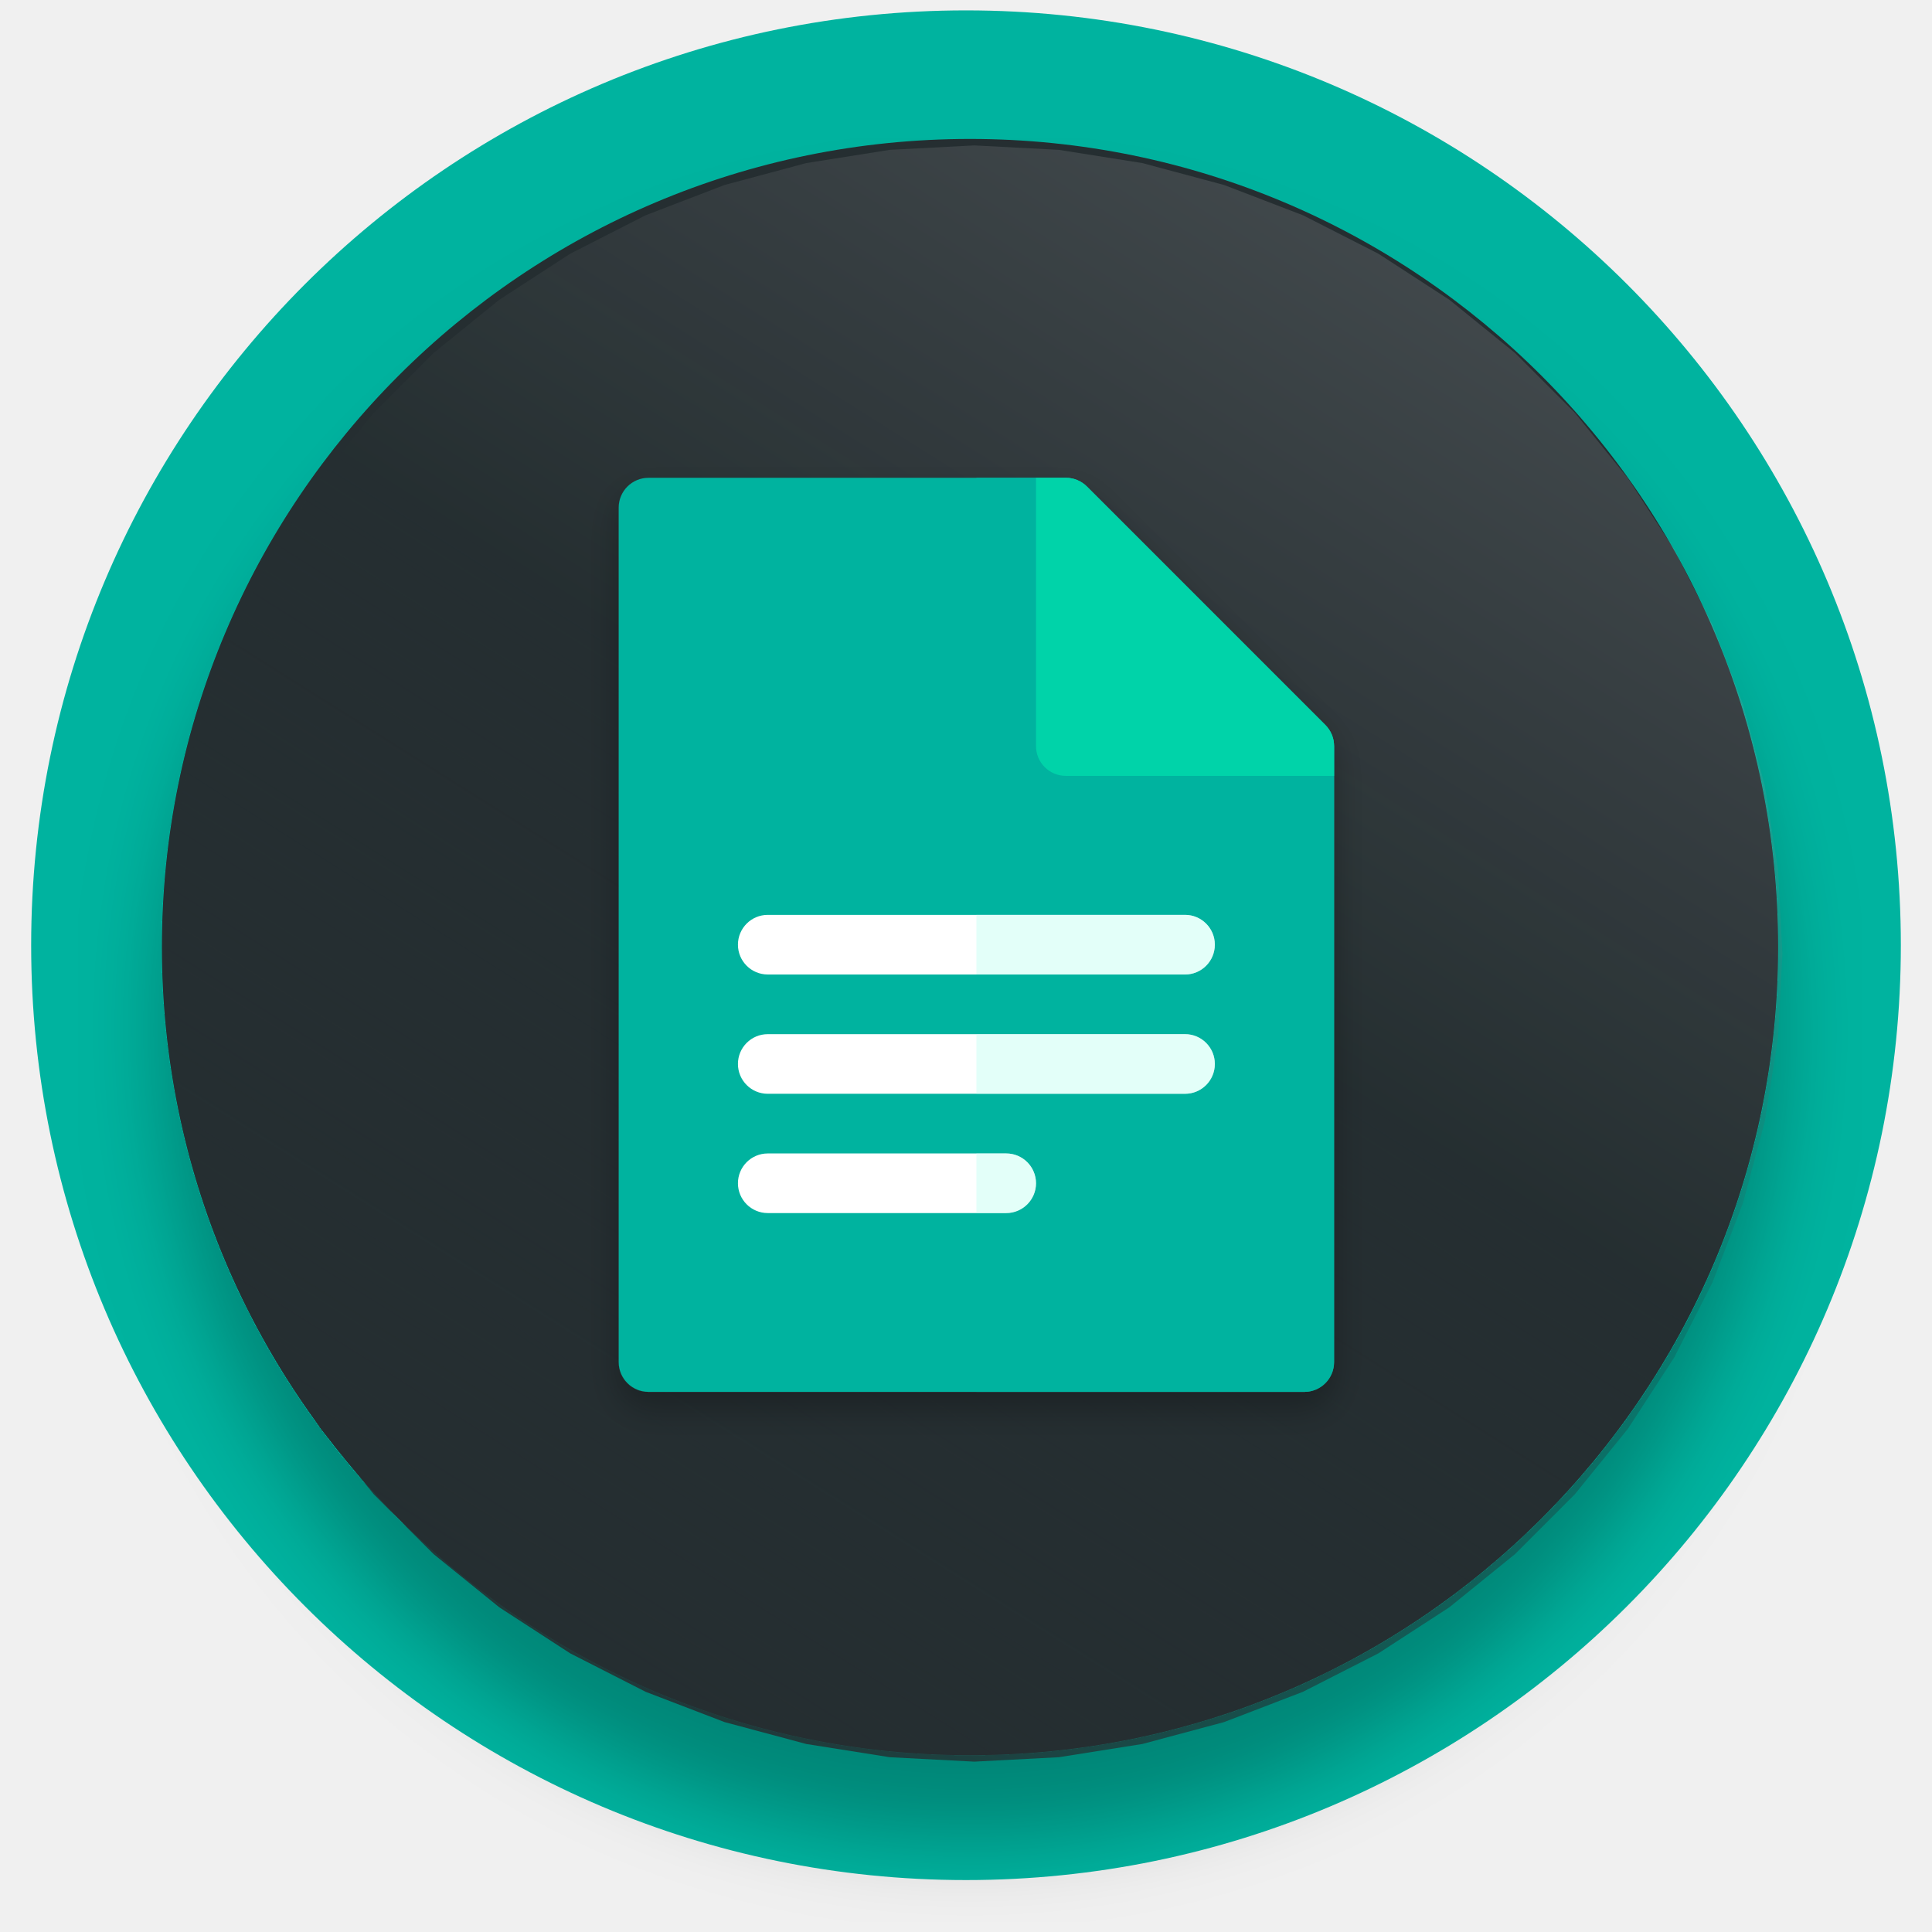
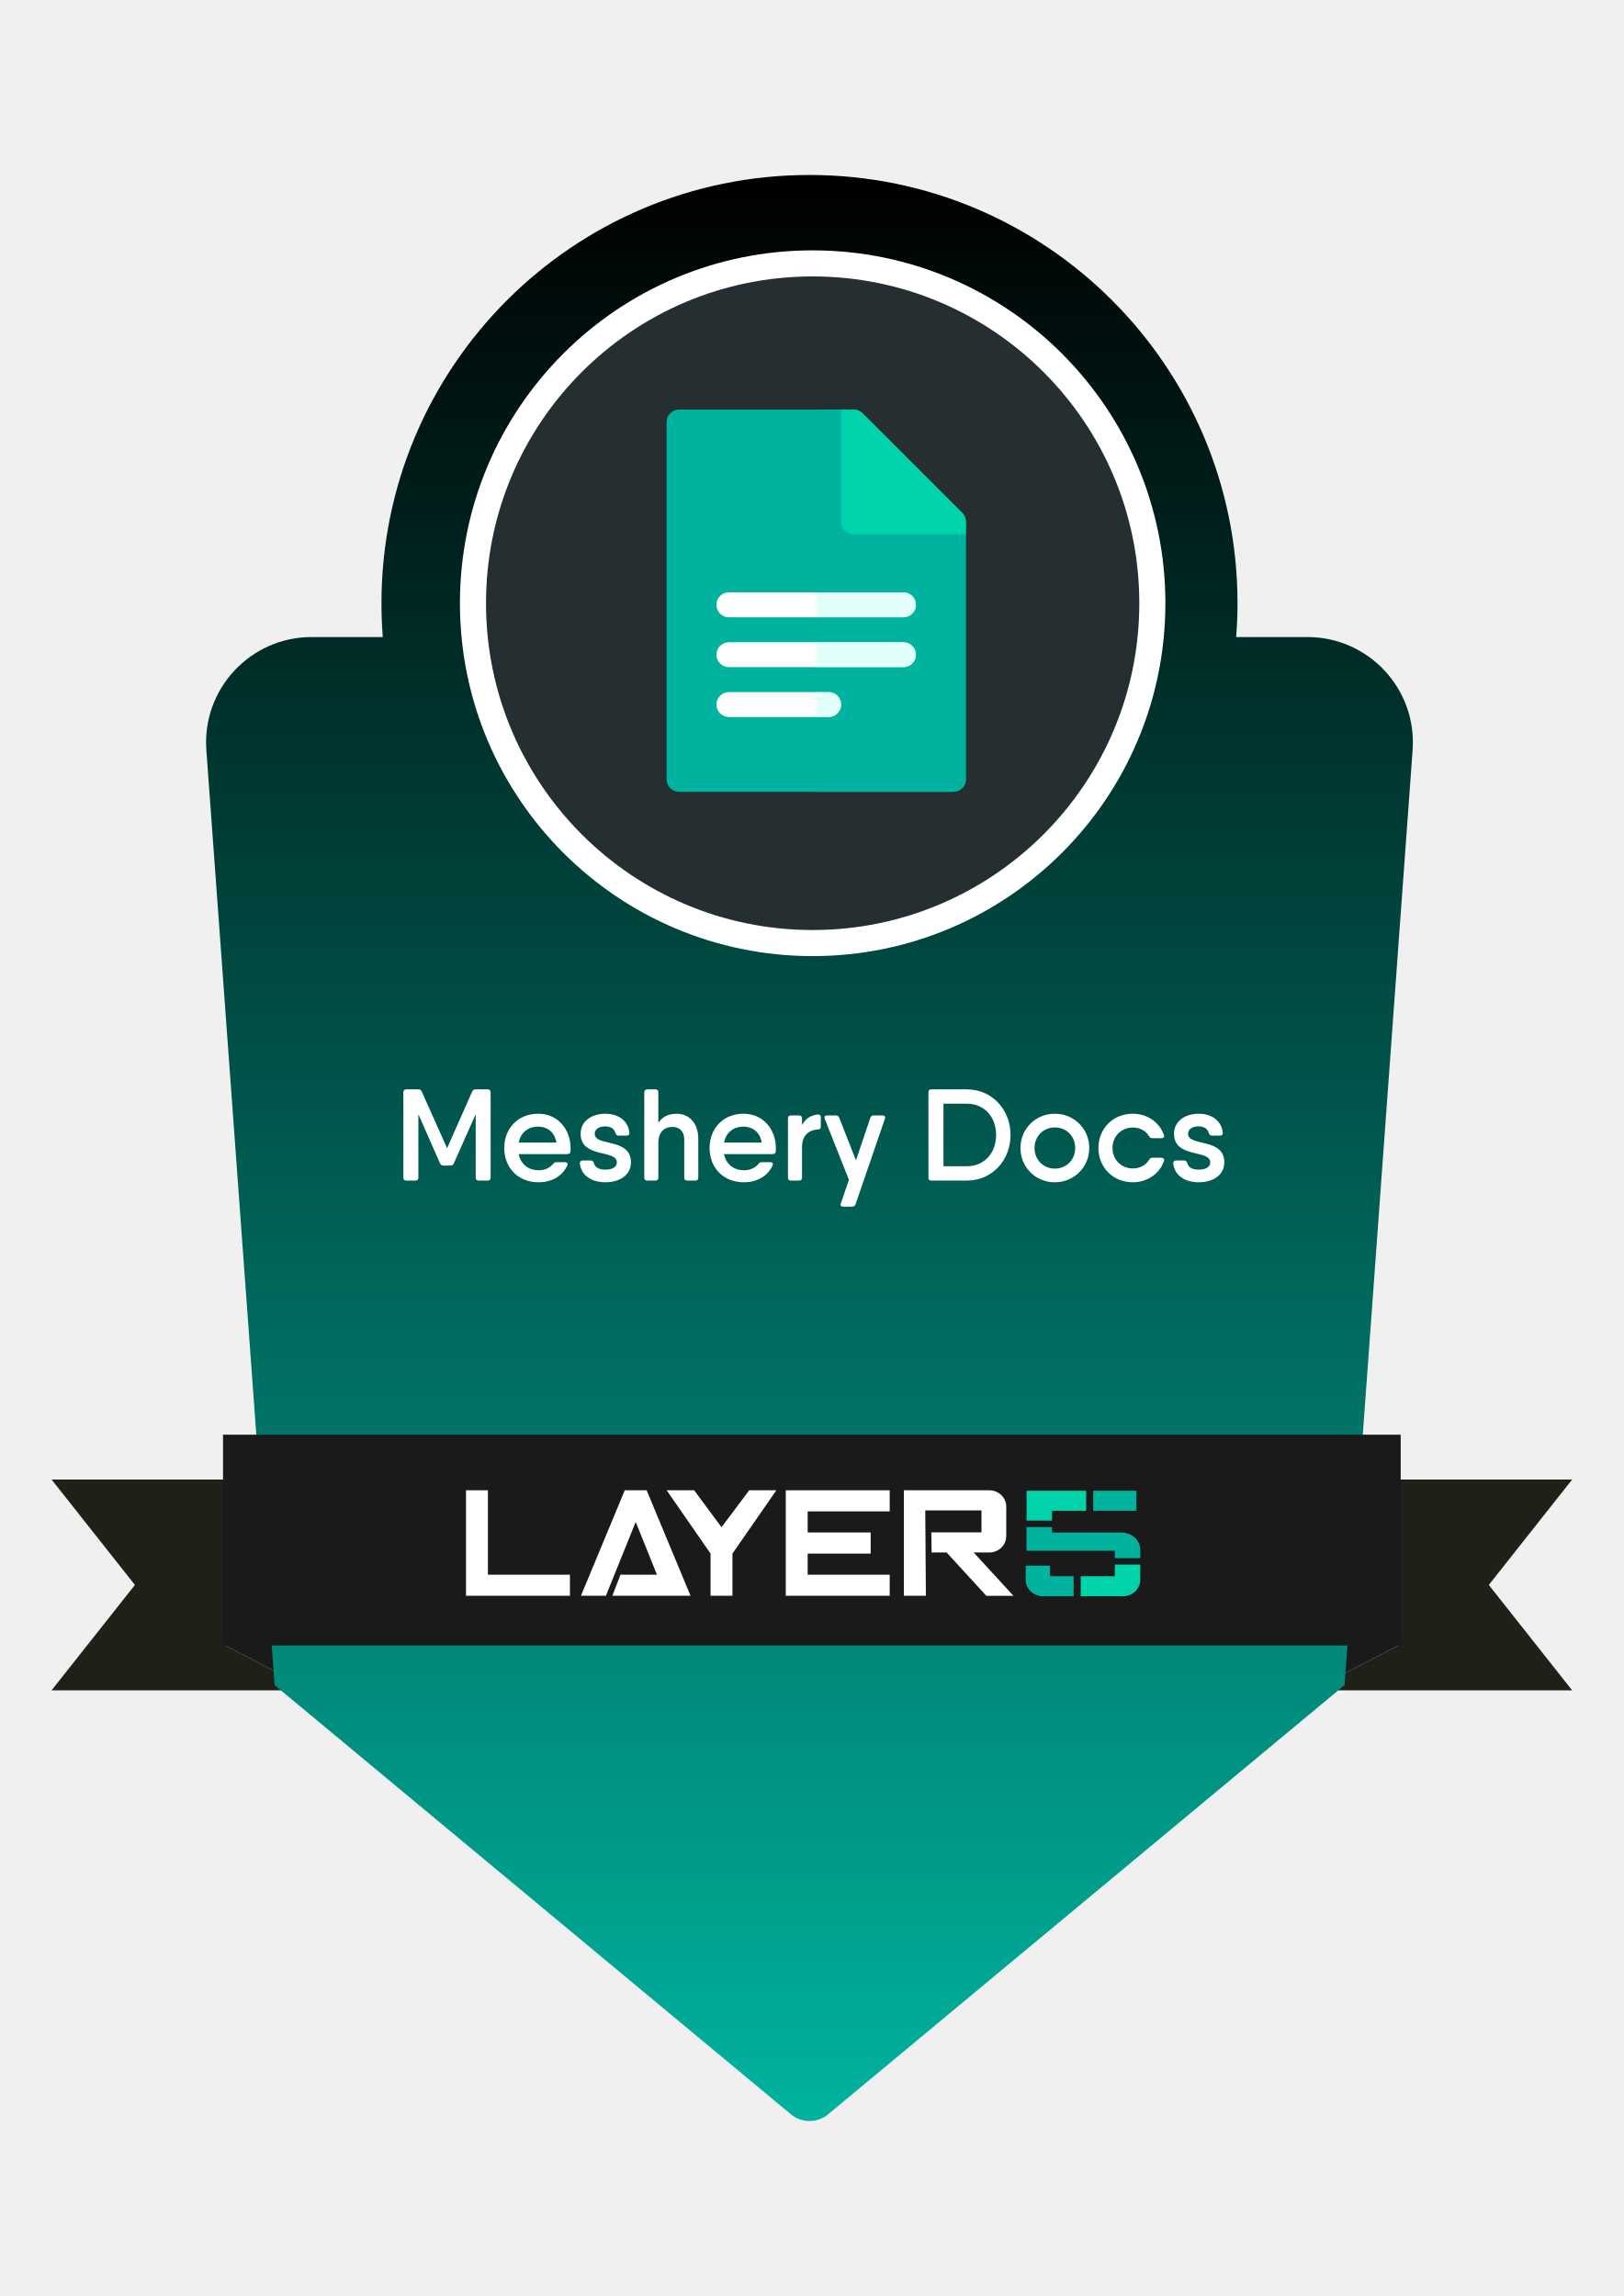
- <svg xmlns="http://www.w3.org/2000/svg" width="90" height="90" viewBox="0 0 91 93" fill="none">
-   <circle cx="45.5" cy="45.5" r="45" fill="#00B39F" />
-   <g filter="url(#filter0_d_16047_38880)">
-     <circle cx="45.693" cy="45.589" r="38.901" fill="#252E31" />
-   </g>
-   <path d="M45.9 7L49.966 7.213L53.988 7.85L57.921 8.904L61.722 10.363L65.35 12.212L68.765 14.429L71.929 16.992L74.808 19.871L77.371 23.035L79.588 26.45L81.437 30.078L82.896 33.879L83.95 37.812L84.587 41.834L84.8 45.9L84.587 49.966L83.95 53.988L82.896 57.921L81.437 61.722L79.588 65.35L77.371 68.765L74.808 71.929L71.929 74.808L68.765 77.371L65.35 79.588L61.722 81.437L57.921 82.896L53.988 83.95L49.966 84.587L45.9 84.8L41.834 84.587L37.812 83.95L33.879 82.896L30.078 81.437L26.45 79.588L23.035 77.371L19.871 74.808L16.992 71.929L14.429 68.765L12.212 65.35L10.363 61.722L8.904 57.921L7.85 53.988L7.213 49.966L7 45.9L7.213 41.834L7.85 37.812L8.904 33.879L10.363 30.078L12.212 26.45L14.429 23.035L16.992 19.871L19.871 16.992L23.035 14.429L26.45 12.212L30.078 10.363L33.879 8.904L37.812 7.85L41.834 7.213L45.9 7Z" fill="url(#paint0_linear_16047_38880)" />
-   <g filter="url(#filter1_d_16047_38880)">
-     <path d="M61.782 67H30.217C29.425 67 28.782 66.357 28.782 65.565V24.435C28.782 23.643 29.425 23 30.217 23H50.304C50.684 23 51.05 23.151 51.319 23.42L62.797 34.899C63.066 35.168 63.217 35.533 63.217 35.913V65.565C63.217 66.357 62.575 67 61.782 67Z" fill="#00B39F" />
-     <path d="M51.319 23.42C51.05 23.151 50.684 23 50.304 23H46V67H61.783C62.575 67 63.217 66.357 63.217 65.565V35.913C63.217 35.533 63.066 35.168 62.797 34.899L51.319 23.42Z" fill="#00B39F" />
-     <path d="M62.797 34.899L51.319 23.42C51.05 23.151 50.685 23 50.304 23H48.87L48.87 35.913C48.87 36.705 49.512 37.348 50.304 37.348H63.218V35.913C63.218 35.533 63.066 35.168 62.797 34.899Z" fill="#00D3A9" />
-     <path d="M47.435 58.393H35.956C35.164 58.393 34.522 57.75 34.522 56.958C34.522 56.166 35.164 55.523 35.956 55.523H47.435C48.227 55.523 48.87 56.166 48.87 56.958C48.87 57.75 48.227 58.393 47.435 58.393Z" fill="white" />
-     <path d="M56.044 52.651H35.956C35.164 52.651 34.522 52.008 34.522 51.216C34.522 50.424 35.164 49.781 35.956 49.781H56.044C56.836 49.781 57.478 50.424 57.478 51.216C57.478 52.008 56.836 52.651 56.044 52.651Z" fill="white" />
-     <path d="M56.044 46.909H35.956C35.164 46.909 34.522 46.266 34.522 45.474C34.522 44.682 35.164 44.039 35.956 44.039H56.044C56.836 44.039 57.478 44.682 57.478 45.474C57.478 46.266 56.836 46.909 56.044 46.909Z" fill="white" />
-     <path opacity="0.5" d="M47.435 55.523H46V58.393H47.435C48.227 58.393 48.87 57.75 48.87 56.958C48.87 56.166 48.227 55.523 47.435 55.523Z" fill="#C8FFF4" />
-     <path opacity="0.5" d="M56.044 49.781H46V52.651H56.044C56.836 52.651 57.478 52.008 57.478 51.216C57.478 50.424 56.836 49.781 56.044 49.781Z" fill="#C8FFF4" />
-     <path opacity="0.5" d="M56.044 44.039H46V46.909H56.044C56.836 46.909 57.478 46.266 57.478 45.474C57.478 44.682 56.836 44.039 56.044 44.039Z" fill="#C8FFF4" />
-   </g>
+ <svg xmlns="http://www.w3.org/2000/svg" id="Layer_1" data-name="Layer 1" viewBox="0 0 595.28 841.89">
  <defs>
-     <filter id="filter0_d_16047_38880" x="2.791" y="6.688" width="85.802" height="85.805" filterUnits="userSpaceOnUse" color-interpolation-filters="sRGB">
-       <feFlood flood-opacity="0" result="BackgroundImageFix" />
-       <feColorMatrix in="SourceAlpha" type="matrix" values="0 0 0 0 0 0 0 0 0 0 0 0 0 0 0 0 0 0 127 0" result="hardAlpha" />
-       <feOffset dy="4" />
-       <feGaussianBlur stdDeviation="2" />
-       <feComposite in2="hardAlpha" operator="out" />
-       <feColorMatrix type="matrix" values="0 0 0 0 0 0 0 0 0 0 0 0 0 0 0 0 0 0 0.25 0" />
-       <feBlend mode="normal" in2="BackgroundImageFix" result="effect1_dropShadow_16047_38880" />
-       <feBlend mode="normal" in="SourceGraphic" in2="effect1_dropShadow_16047_38880" result="shape" />
-     </filter>
-     <filter id="filter1_d_16047_38880" x="22.462" y="22.231" width="47.077" height="47.077" filterUnits="userSpaceOnUse" color-interpolation-filters="sRGB">
-       <feFlood flood-opacity="0" result="BackgroundImageFix" />
-       <feColorMatrix in="SourceAlpha" type="matrix" values="0 0 0 0 0 0 0 0 0 0 0 0 0 0 0 0 0 0 127 0" result="hardAlpha" />
-       <feOffset dy="0.769" />
-       <feGaussianBlur stdDeviation="0.769" />
-       <feComposite in2="hardAlpha" operator="out" />
-       <feColorMatrix type="matrix" values="0 0 0 0 0 0 0 0 0 0 0 0 0 0 0 0 0 0 0.25 0" />
-       <feBlend mode="normal" in2="BackgroundImageFix" result="effect1_dropShadow_16047_38880" />
-       <feBlend mode="normal" in="SourceGraphic" in2="effect1_dropShadow_16047_38880" result="shape" />
-     </filter>
-     <linearGradient id="paint0_linear_16047_38880" x1="73.552" y1="3.016" x2="21.998" y2="84.8" gradientUnits="userSpaceOnUse">
-       <stop stop-color="white" stop-opacity="0.17" />
-       <stop offset="0.486" stop-color="#252E31" stop-opacity="0.16" />
-       <stop offset="1" stop-color="#252E31" />
+     <style>
+       .cls-1 {
+         fill: #00b39f;
+       }
+ 
+       .cls-2 {
+         fill: #fff;
+       }
+ 
+       .cls-3 {
+         fill: #252e31;
+         stroke: #fff;
+         stroke-width: 9.56px;
+       }
+ 
+       .cls-4 {
+         fill: #00d3a9;
+       }
+ 
+       .cls-5 {
+         fill: #c8fff4;
+         isolation: isolate;
+         opacity: .5;
+       }
+ 
+       .cls-6 {
+         clip-path: url(#clippath);
+       }
+ 
+       .cls-7 {
+         fill: #a20e30;
+       }
+ 
+       .cls-8 {
+         fill: #1e2117;
+       }
+ 
+       .cls-9 {
+         fill: none;
+       }
+ 
+       .cls-10 {
+         fill: #1a1a1a;
+       }
+ 
+       .cls-11 {
+         fill: url(#linear-gradient);
+       }
+     </style>
+     <clipPath id="clippath">
+       <rect class="cls-9" x="18.91" y="64.17" width="557.47" height="713.56" />
+     </clipPath>
+     <linearGradient id="linear-gradient" x1="296.78" y1="779.83" x2="296.78" y2="66.28" gradientTransform="translate(0 844) scale(1 -1)" gradientUnits="userSpaceOnUse">
+       <stop offset="0" stop-color="#000" />
+       <stop offset="1" stop-color="#00b39f" />
    </linearGradient>
  </defs>
+   <g class="cls-6">
+     <g>
+       <path class="cls-10" d="m480.87,602.94v16.86l32.65-16.86h-32.65Z" />
+       <path class="cls-10" d="m114.41,619.8v-16.86h-32.65l32.65,16.86Z" />
+       <path class="cls-8" d="m576.37,542.52H18.91l30.55,38.64-30.55,38.64h95.5l-32.65-16.86h32.65v-19.01h366.46v19.01h32.65l-32.65,16.86h95.5l-30.55-38.64,30.55-38.64Z" />
+       <path class="cls-11" d="m517.88,275.16l-24.94,342.73-189.32,157.36c-3.92,3.3-9.75,3.3-13.67,0l-189.28-157.36-25.01-342.73c-1.69-22.44,16.09-41.57,38.58-41.57h26.09c-.32-4.09-.48-8.22-.48-12.4,0-86.74,70.27-157.03,156.92-157.03s156.92,70.29,156.92,157.03c0,4.17-.16,8.31-.51,12.4h26.15c22.49,0,40.26,19.13,38.54,41.57Z" />
+       <path class="cls-3" d="m297.92,345.8c68.77,0,124.55-55.79,124.55-124.61s-55.78-124.61-124.55-124.61-124.52,55.79-124.52,124.61,55.75,124.61,124.52,124.61Z" />
+       <g>
+         <path class="cls-1" d="m349.5,290.34h-100.54c-2.55,0-4.59-2.05-4.59-4.57v-131.02c0-2.52,2.04-4.57,4.59-4.57h63.97c1.21,0,2.39.48,3.25,1.34l36.57,36.56c.86.86,1.34,2.02,1.34,3.23v94.46c0,2.52-2.07,4.57-4.59,4.57Z" />
+         <path class="cls-1" d="m316.18,151.52c-.86-.86-2.04-1.34-3.25-1.34h-13.7v140.16h50.27c2.52,0,4.59-2.05,4.59-4.57v-94.46c0-1.21-.48-2.37-1.34-3.23l-36.57-36.56Z" />
+         <path class="cls-4" d="m352.75,188.08l-36.57-36.56c-.86-.86-2.04-1.34-3.25-1.34h-4.56v41.13c0,2.52,2.04,4.57,4.56,4.57h41.16v-4.57c0-1.21-.48-2.37-1.34-3.23Z" />
+         <path class="cls-2" d="m303.79,262.92h-36.54c-2.55,0-4.59-2.05-4.59-4.57s2.04-4.57,4.59-4.57h36.54c2.55,0,4.59,2.05,4.59,4.57s-2.04,4.57-4.59,4.57Z" />
+         <path class="cls-2" d="m331.21,244.63h-63.97c-2.55,0-4.59-2.05-4.59-4.57s2.04-4.57,4.59-4.57h63.97c2.55,0,4.59,2.05,4.59,4.57s-2.04,4.57-4.59,4.57Z" />
+         <path class="cls-2" d="m331.21,226.34h-63.97c-2.55,0-4.59-2.05-4.59-4.57s2.04-4.57,4.59-4.57h63.97c2.55,0,4.59,2.05,4.59,4.57s-2.04,4.57-4.59,4.57Z" />
+         <path class="cls-5" d="m303.79,253.78h-4.56v9.14h4.56c2.55,0,4.59-2.05,4.59-4.57s-2.04-4.57-4.59-4.57Z" />
+         <path class="cls-5" d="m331.21,235.49h-31.98v9.14h31.98c2.55,0,4.59-2.05,4.59-4.57s-2.04-4.57-4.59-4.57Z" />
+         <path class="cls-5" d="m331.21,217.2h-31.98v9.14h31.98c2.55,0,4.59-2.05,4.59-4.57s-2.04-4.57-4.59-4.57Z" />
+       </g>
+       <path class="cls-7" d="m114.41,583.9v19.01h366.46v-19.01H114.41Z" />
+       <path class="cls-10" d="m513.52,603.34H81.76v-77.27h431.76v77.27Z" />
+       <path class="cls-2" d="m178.88,546.45h-8.03v38.68h38.1v-7.73h-30.07v-30.95Z" />
+       <path class="cls-2" d="m229.05,546.45l-16.06,38.68h9.14l10.93-27.07,7.8,19.34h-13.38l-2.99,7.73h28.67l-16.09-38.68h-8.03Z" />
+       <path class="cls-2" d="m264.51,559.99l-10.03-13.54h-10.07l16.09,23.21v15.47h8.03v-15.47l16.09-23.21h-9.94l-10.16,13.54Z" />
+       <path class="cls-2" d="m288.08,552.54v32.59h38.1v-7.73h-30.07v-7.74h23.09v-7.74h-23.09v-7.73h30.07v-7.74h-38.1v6.09Z" />
+       <path class="cls-2" d="m339.21,553.83h20.61v8.05h-18.38l.1,7.38h5.51l14.56,15.89h9.94l-14.59-15.89h5.7c.83,0,1.66-.15,2.39-.46.76-.3,1.47-.74,2.04-1.3.57-.56,1.05-1.22,1.34-1.95.32-.73.48-1.51.48-2.3v-10.79c0-1.59-.64-3.12-1.82-4.25-1.18-1.13-2.77-1.76-4.43-1.76h-31.28v38.68h8.06l-.22-31.3Z" />
+       <path class="cls-1" d="m416.62,546.62h-15.83v7.34h15.83v-7.34Z" />
+       <path class="cls-1" d="m418.05,571.34v-3.04c0-3.5-3.06-6.34-6.85-6.34h-25.52v-2h-9.33v8.66h32.37v2.71h9.33Z" />
+       <path class="cls-4" d="m385.69,557.57v-3.6h12.52v-7.34h-21.85v10.94h9.33Z" />
+       <path class="cls-4" d="m408.72,573.7v4.27h-12.52v7.34h15.42c1.66.03,3.28-.59,4.49-1.71,1.21-1.12,1.91-2.65,1.94-4.27v-5.63h-9.33Z" />
+       <path class="cls-1" d="m384.95,574.1v3.87h8.66v7.34h-11.15c-1.66.03-3.28-.59-4.49-1.71-1.21-1.12-1.91-2.66-1.94-4.27v-5.23h8.92Z" />
+       <path class="cls-2" d="m178.79,399.44c.7,0,1.08.38,1.08,1.1v31.3c0,.67-.38,1.05-1.08,1.05h-3.34c-.67,0-1.05-.38-1.05-1.05v-23.27l-8.03,18.01c-.26.57-.64.81-1.24.81h-2.55c-.57,0-.99-.24-1.24-.81l-7.96-18.01v23.27c0,.67-.38,1.05-1.11,1.05h-3.34c-.67,0-1.05-.38-1.05-1.05v-31.3c0-.72.38-1.1,1.05-1.1h4.46c.61,0,.99.24,1.24.81l9.27,20.79,9.21-20.79c.26-.57.67-.81,1.24-.81h4.46Zm18.6,8.94c7.1,0,11.79,5.73,11.79,12.61,0,.43,0,.81-.03,1.19-.06.67-.48,1-1.15,1h-17.84c.83,3.92,3.73,5.93,7.36,5.93,2.29,0,4.17-.96,5.22-2.29.38-.43.7-.67,1.27-.67h3.06c.83,0,1.24.48.92,1.15-1.72,3.87-5.64,6.21-10.51,6.21-7.65,0-12.61-5.4-12.61-12.57s5-12.57,12.52-12.57Zm-7.23,10.56h13.83c-.67-4.06-3.6-5.83-6.66-5.83-3.85,0-6.43,2.25-7.17,5.83Zm27.87-3.2c0,4.78,13.28,1.34,13.28,10.46,0,4.68-4.11,7.31-9.4,7.31-4.87,0-8.79-2.34-9.33-6.88-.03-.72.38-1.1,1.05-1.1h2.96c.67,0,.92.33,1.15.96.45,1.72,2.1,2.39,4.17,2.39,2.52,0,4.24-.86,4.24-2.68,0-4.78-13.28-1.39-13.28-10.46,0-4.68,4.11-7.36,9.05-7.36,4.49,0,8.31,2.34,8.82,6.88.1.76-.32,1.15-1.05,1.15h-2.96c-.61,0-.89-.38-1.15-1-.38-1.67-1.94-2.39-3.66-2.39-2.17,0-3.89.91-3.89,2.72Zm30.1-7.36c4.43,0,7.87,3.39,7.87,9.13v14.33c0,.67-.38,1.05-1.05,1.05h-2.99c-.73,0-1.11-.38-1.11-1.05v-14c0-3.11-1.85-4.63-4.33-4.63-2.74,0-5.16,1.62-5.16,5.97v12.66c0,.67-.38,1.05-1.05,1.05h-3.03c-.7,0-1.08-.38-1.08-1.05v-31.3c0-.72.38-1.1,1.08-1.1h3.03c.67,0,1.05.38,1.05,1.1v11.18c1.53-2.34,3.85-3.34,6.78-3.34Zm24.53,0c7.1,0,11.79,5.73,11.79,12.61,0,.43,0,.81-.03,1.19-.06.67-.48,1-1.15,1h-17.84c.83,3.92,3.73,5.93,7.36,5.93,2.29,0,4.17-.96,5.22-2.29.38-.43.7-.67,1.27-.67h3.06c.83,0,1.24.48.92,1.15-1.72,3.87-5.64,6.21-10.51,6.21-7.64,0-12.61-5.4-12.61-12.57s5-12.57,12.52-12.57Zm-7.23,10.56h13.83c-.67-4.06-3.6-5.83-6.66-5.83-3.85,0-6.43,2.25-7.17,5.83Zm34.37-10.27c.73-.1,1.12.33,1.12,1v3.39c0,.67-.29,1.05-.83,1.05-3.09.1-6.05,1.82-6.05,6.5v11.23c0,.67-.38,1.05-1.12,1.05h-2.99c-.67,0-1.05-.38-1.05-1.05v-21.74c0-.72.38-1.1,1.05-1.1h2.99c.73,0,1.12.38,1.12,1.1v2.48c1.24-2.48,3.34-3.68,5.77-3.92Zm19.27,1.24c.19-.62.61-.91,1.18-.91h3.31c.76,0,1.15.48.86,1.24l-10.77,31.35c-.19.62-.67.86-1.24.86h-3.28c-.76,0-1.15-.43-.86-1.19l2.96-8.65-8.86-22.36c-.29-.72.06-1.24.86-1.24h3.25c.57,0,1.02.29,1.21.86l6.12,15.62,5.26-15.58Zm35.42-10.46c9.21,0,15.99,7.41,15.99,16.72s-6.79,16.72-15.99,16.72h-13.06c-.67,0-1.05-.38-1.05-1.05v-31.3c0-.72.38-1.1,1.05-1.1h13.06Zm0,28.19c6.34,0,10.7-4.83,10.7-11.47s-4.36-11.47-10.7-11.47h-8.6v22.94h8.6Zm32.24,5.88c-7.01,0-12.61-5.45-12.61-12.57s5.61-12.57,12.61-12.57,12.61,5.5,12.61,12.57-5.64,12.57-12.61,12.57Zm0-5.02c4.21,0,7.45-3.2,7.45-7.55s-3.25-7.55-7.45-7.55-7.45,3.2-7.45,7.55,3.25,7.55,7.45,7.55Zm39.09-3.97c.76,0,1.18.48.89,1.24-1.56,4.59-6.12,7.74-11.4,7.74-7.26,0-12.61-5.45-12.61-12.57s5.35-12.57,12.61-12.57c5.29,0,9.78,3.15,11.4,7.79.29.72-.13,1.19-.89,1.19h-3.31c-.57,0-.99-.24-1.27-.76-1.15-1.96-3.34-3.15-5.93-3.15-4.2,0-7.45,3.2-7.45,7.5s3.25,7.5,7.45,7.5c2.58,0,4.78-1.19,5.93-3.11.29-.53.67-.81,1.27-.81h3.31Zm9.75-8.79c0,4.78,13.28,1.34,13.28,10.46,0,4.68-4.11,7.31-9.4,7.31-4.87,0-8.79-2.34-9.33-6.88-.03-.72.38-1.1,1.05-1.1h2.96c.67,0,.92.33,1.15.96.45,1.72,2.1,2.39,4.17,2.39,2.52,0,4.24-.86,4.24-2.68,0-4.78-13.28-1.39-13.28-10.46,0-4.68,4.11-7.36,9.05-7.36,4.49,0,8.31,2.34,8.82,6.88.1.76-.32,1.15-1.05,1.15h-2.96c-.61,0-.89-.38-1.15-1-.38-1.67-1.94-2.39-3.66-2.39-2.17,0-3.89.91-3.89,2.72Z" />
+     </g>
+   </g>
</svg>
